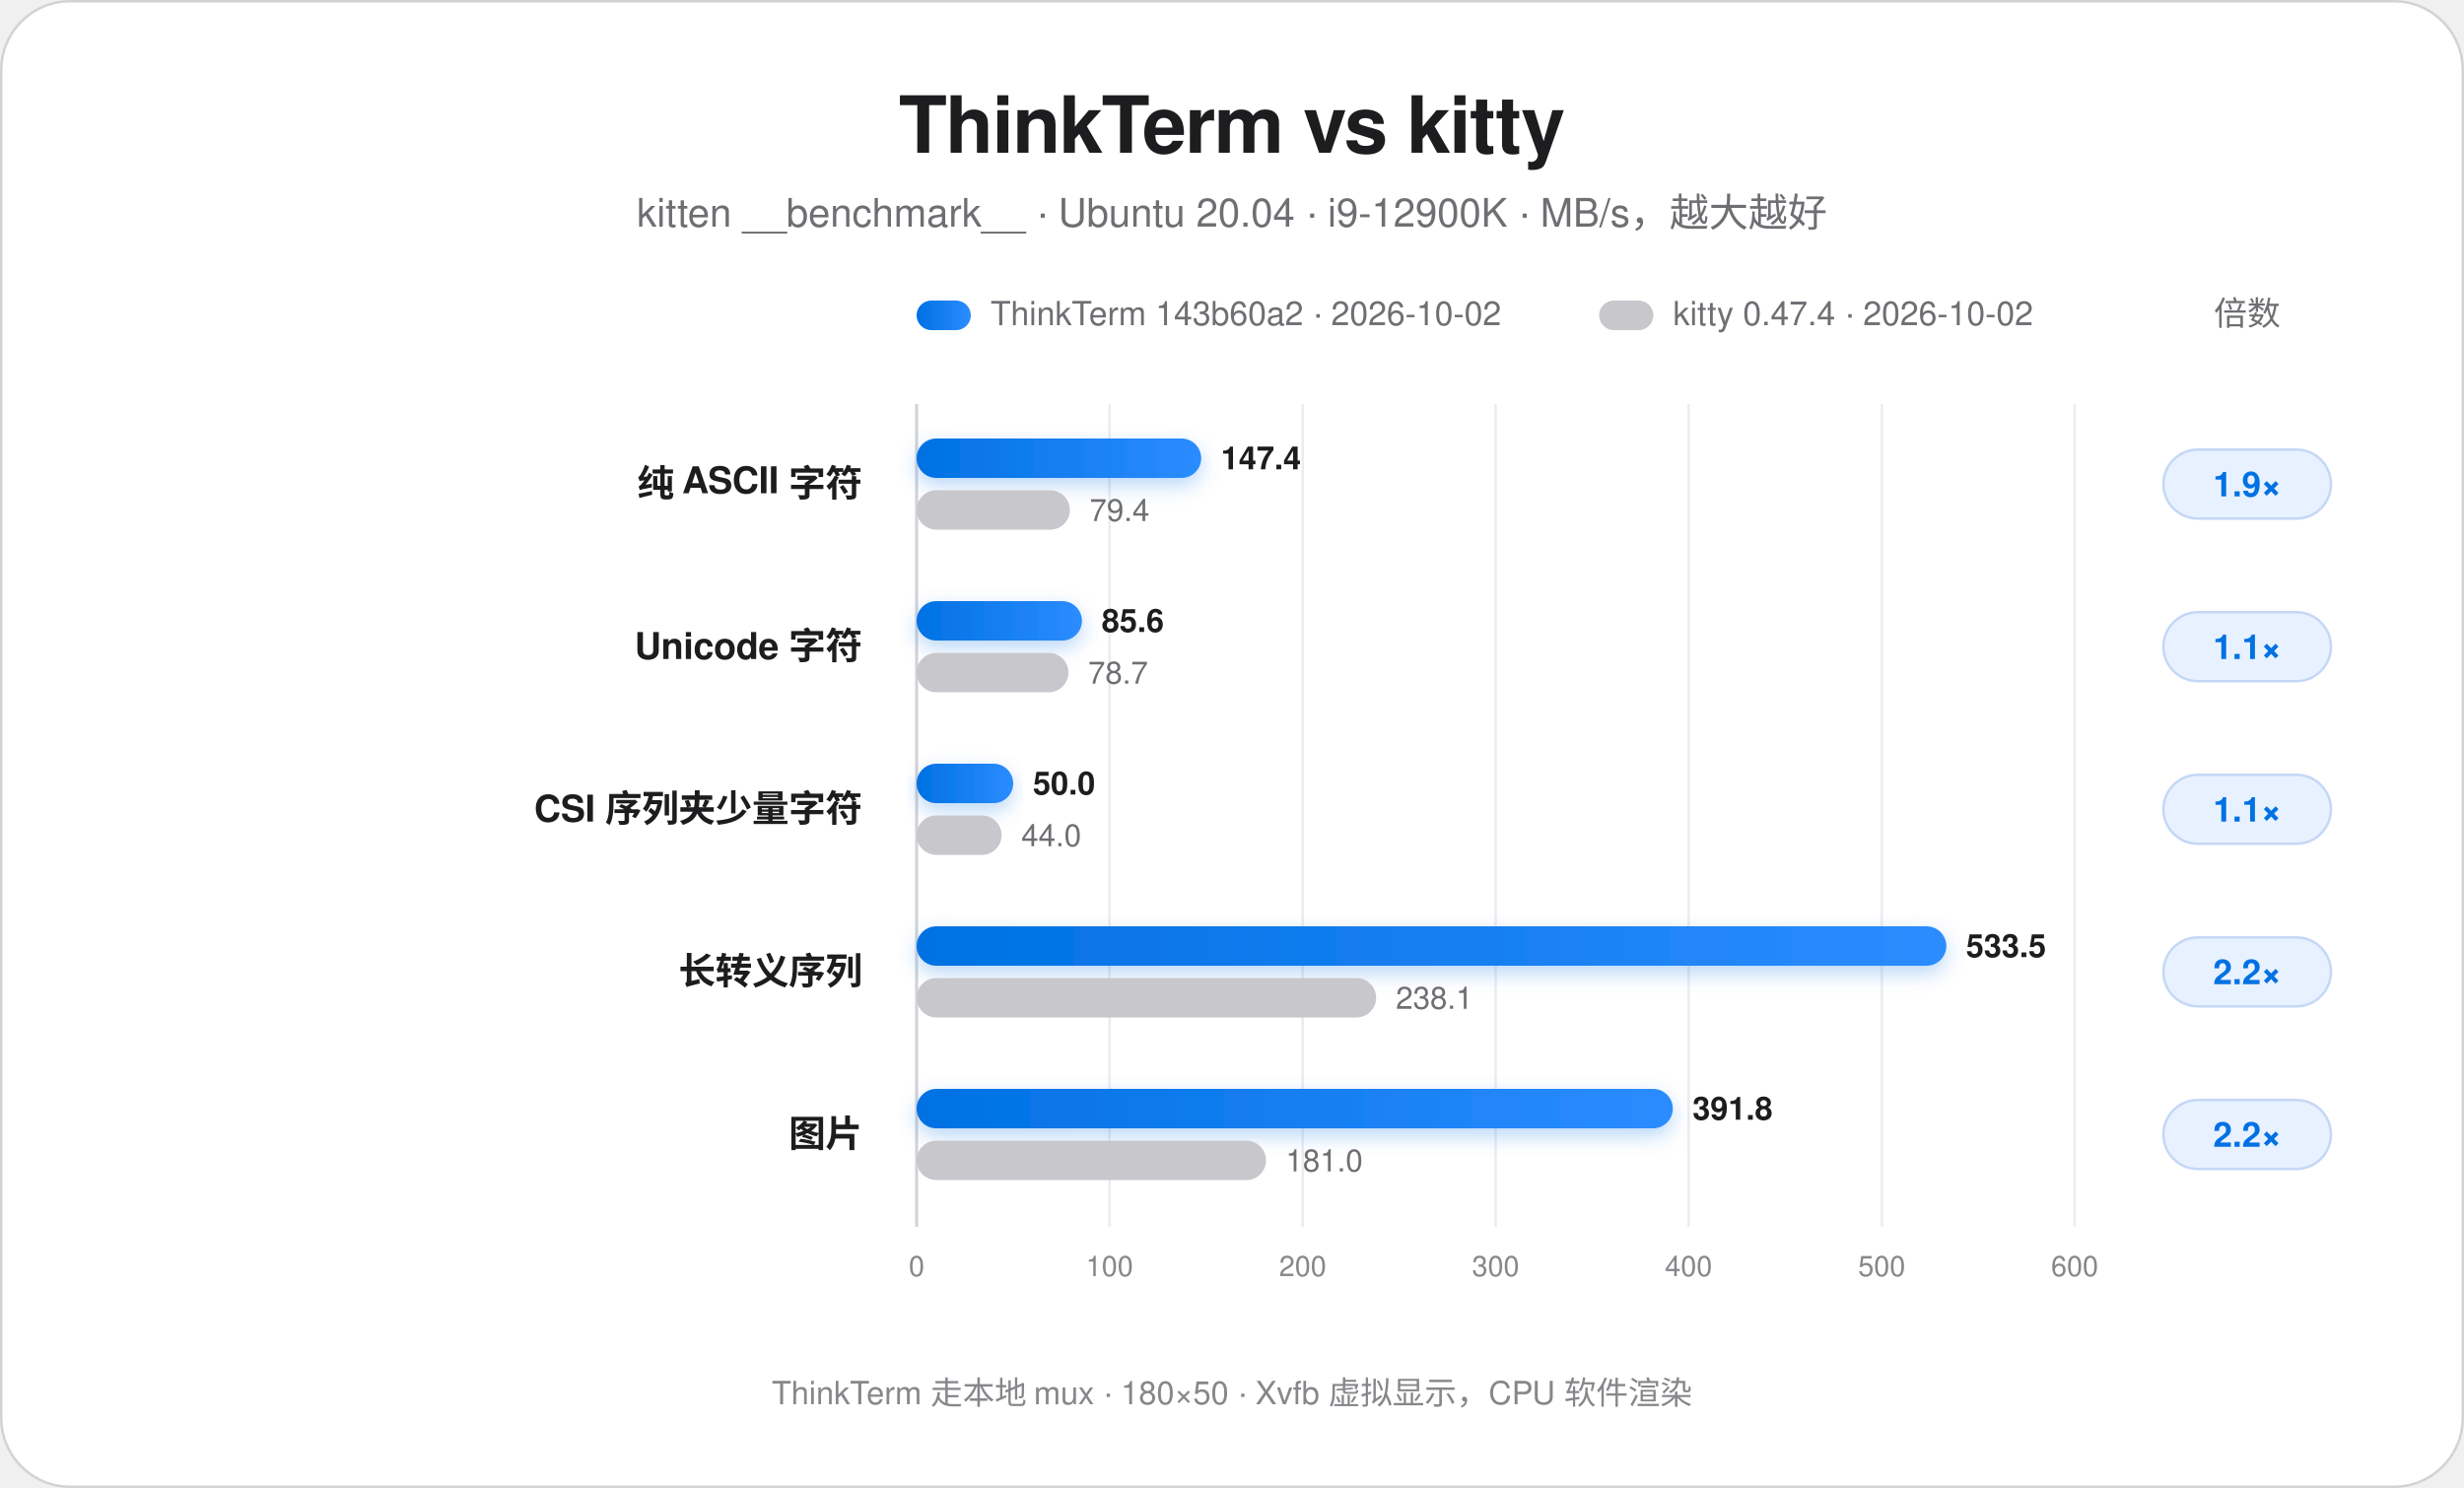
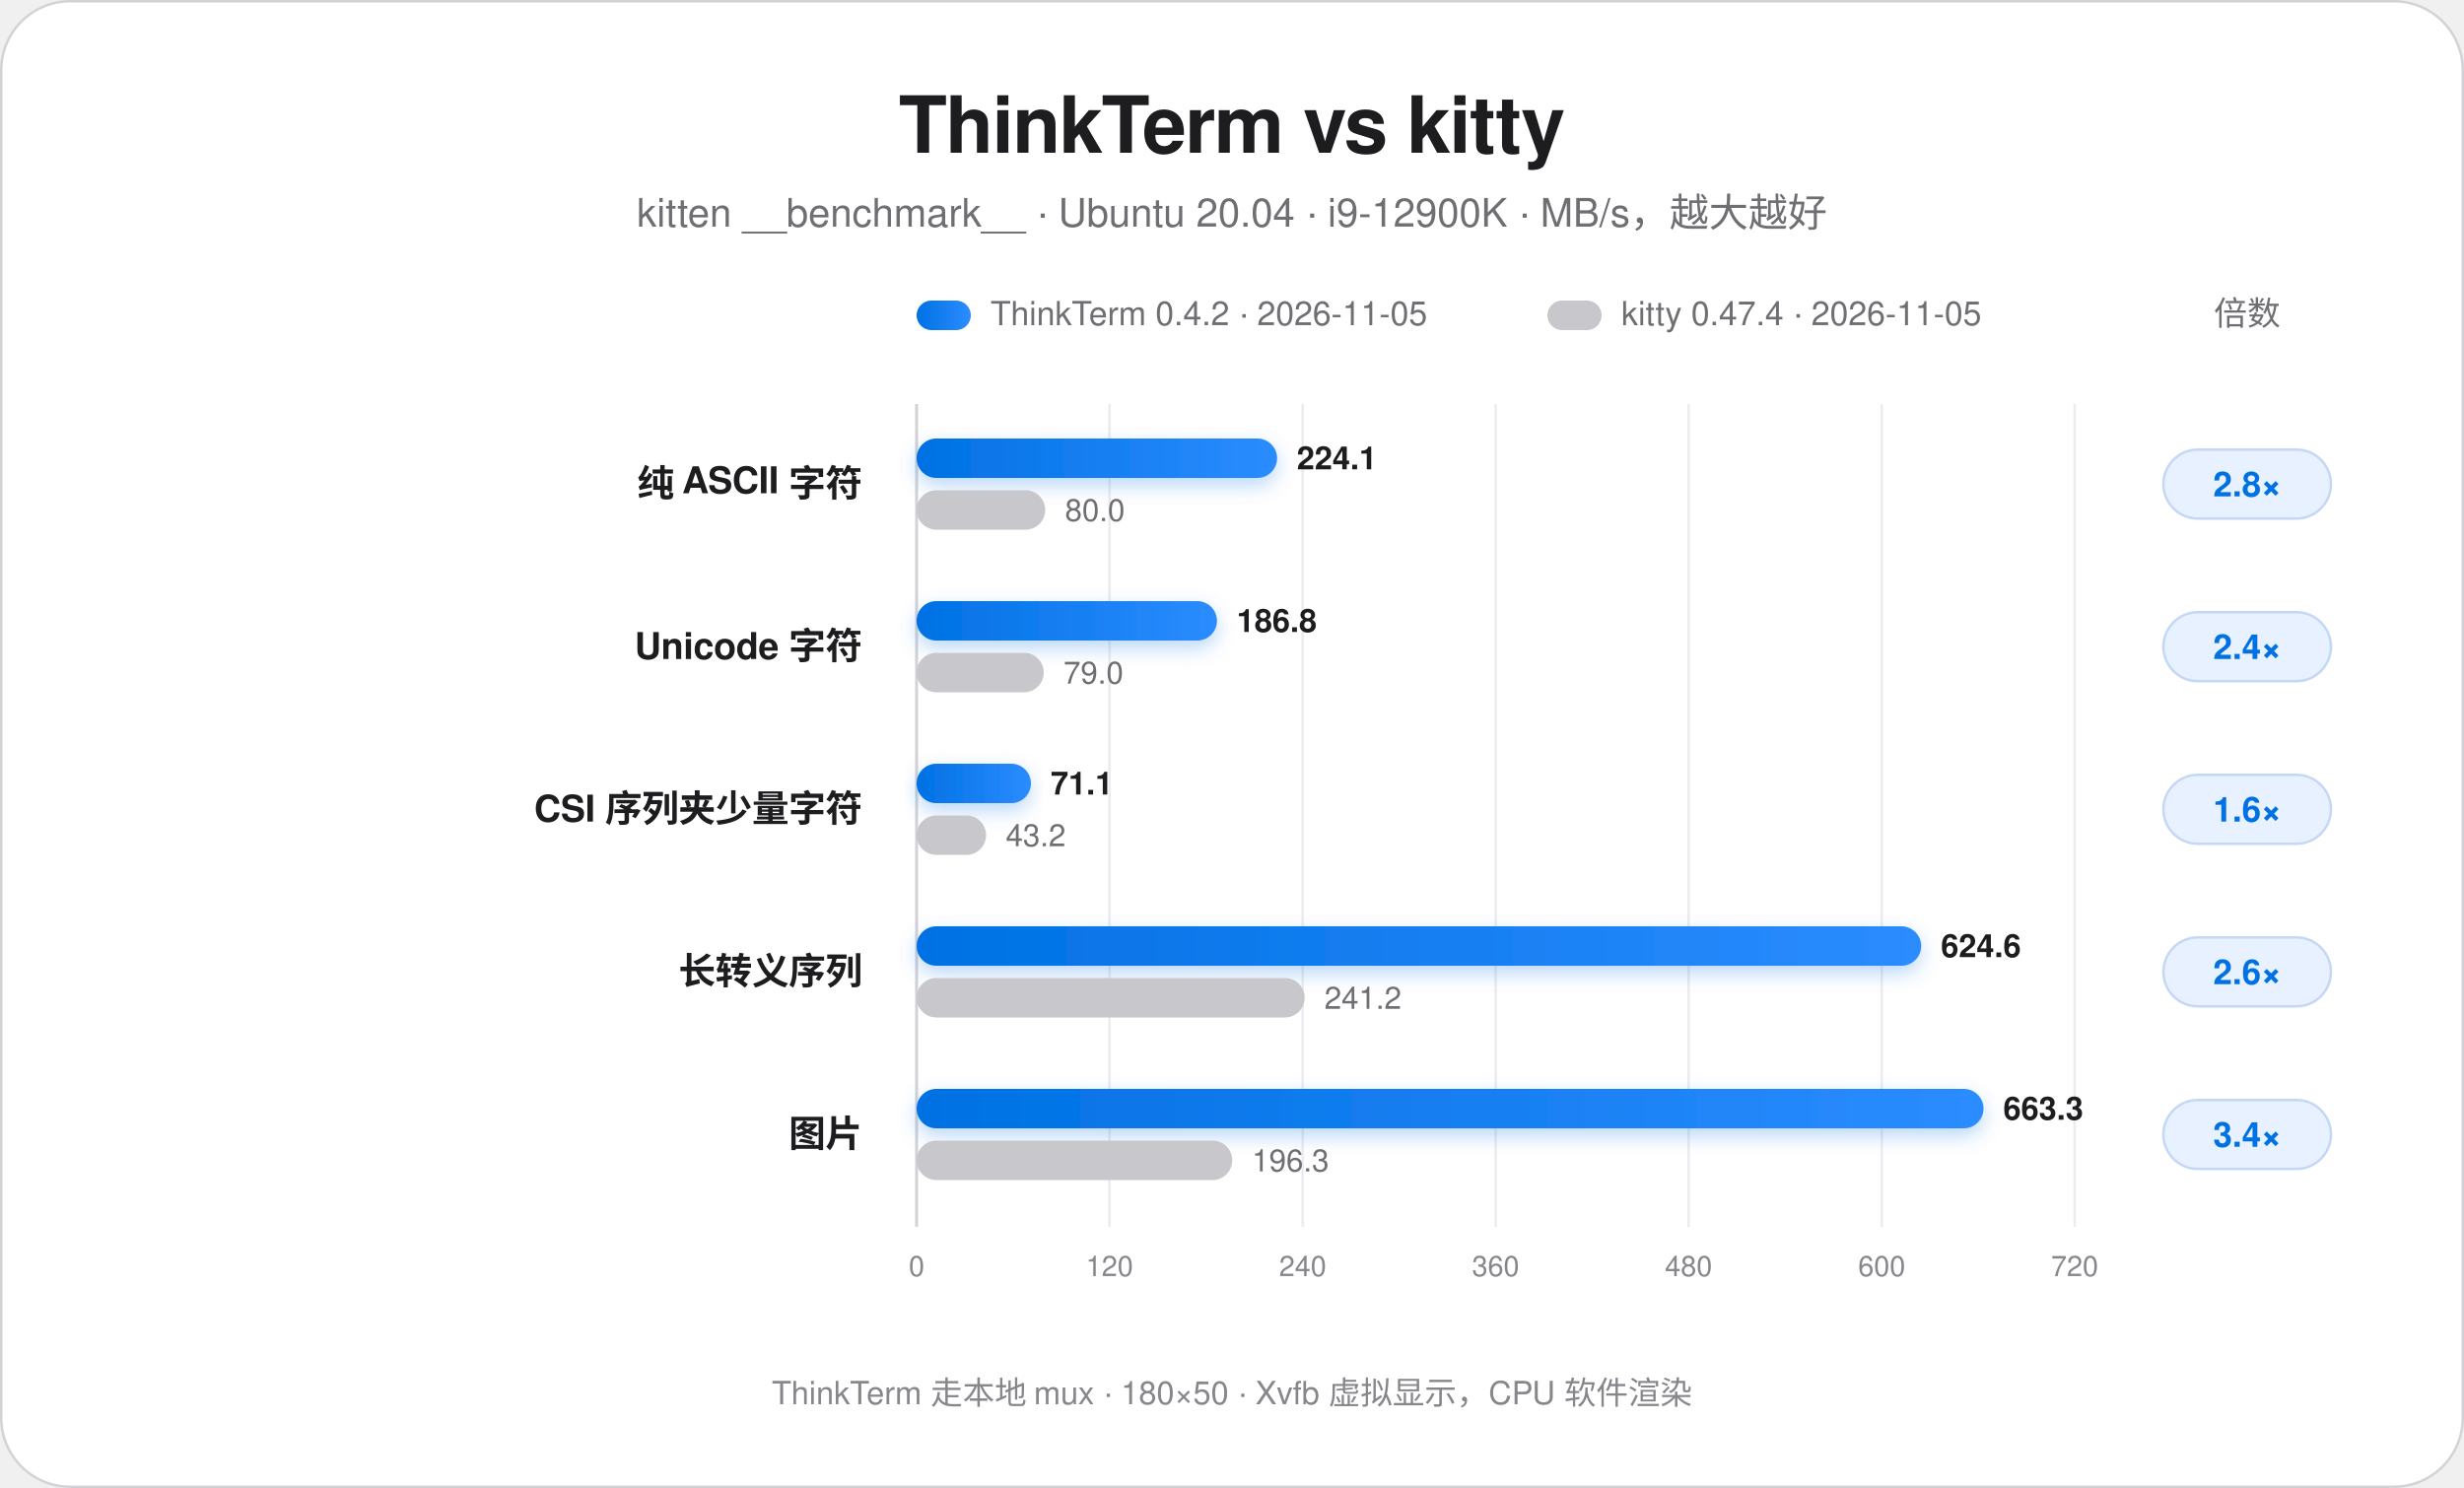
<svg xmlns="http://www.w3.org/2000/svg" viewBox="0 0 1000 604" width="1000" height="604" role="img" aria-labelledby="t d">
  <defs>
    <linearGradient id="ours" x1="0" y1="0" x2="1" y2="0">
      <stop offset="0" stop-color="#0071e3" />
      <stop offset="1" stop-color="#2b8cff" />
    </linearGradient>
    <filter id="glow" x="-10%" y="-80%" width="120%" height="300%">
      <feDropShadow dx="0" dy="3" stdDeviation="4" flood-color="#0071e3" flood-opacity="0.28" />
    </filter>
  </defs>
  <style>
text { font-family: -apple-system, BlinkMacSystemFont, 'SF Pro Display', 'SF Pro Text', 'Segoe UI', 'Helvetica Neue', Helvetica, Arial, 'PingFang SC', 'Hiragino Sans GB', 'Microsoft YaHei', 'Noto Sans CJK SC', sans-serif; fill: #1d1d1f; }
.headline { font-size: 32px; font-weight: 700; letter-spacing: -0.6px; }
.subhead { font-size: 16px; fill: #6e6e73; }
.label { font-size: 15px; font-weight: 600; letter-spacing: -0.1px; }
.legend { font-size: 13.5px; font-weight: 500; fill: #6e6e73; }
.val-ours { font-size: 13px; font-weight: 700; }
.val-theirs { font-size: 12.5px; font-weight: 500; fill: #6e6e73; }
.tick { font-size: 11.5px; fill: #86868b; }
.caption { font-size: 13px; font-weight: 500; fill: #86868b; }
.grid { stroke: #ececf0; stroke-width: 1; }
.axis { stroke: #d2d2d7; stroke-width: 1.2; }
.ours { fill: url(#ours); }
.ours-bar { fill: url(#ours); filter: url(#glow); }
.theirs { fill: #c7c7cc; }
.win { fill: #e8f1ff; stroke: #c4d7f6; }
.win-t { font-size: 14px; font-weight: 700; fill: #0071e3; }
.even { fill: #f5f5f7; stroke: #e3e3e8; }
.even-t { font-size: 14px; font-weight: 700; fill: #6e6e73; }
</style>
  <rect x="0.5" y="0.5" width="999" height="603" rx="28" fill="#ffffff" stroke="#d2d2d7" />
  <text x="500" y="62" class="headline" text-anchor="middle">ThinkTerm vs kitty</text>
  <text x="500" y="92" class="subhead" text-anchor="middle">kitten __benchmark__ · Ubuntu 20.04 · i9-12900K · MB/s，越大越好</text>
  <rect x="372" y="122" width="22" height="12" rx="6" class="ours" />
-   <text x="402" y="132" class="legend">ThinkTerm 143b60a2 · 2026-10-02</text>
-   <rect x="649" y="122" width="22" height="12" rx="6" class="theirs" />
-   <text x="679" y="132" class="legend">kitty 0.47.4 · 2026-10-02</text>
+   <text x="402" y="132" class="legend">ThinkTerm 0.4.2 · 2026-11-05</text>
+   <rect x="628" y="122" width="22" height="12" rx="6" class="theirs" />
+   <text x="658" y="132" class="legend">kitty 0.47.4 · 2026-11-05</text>
  <text x="912" y="132" class="legend" text-anchor="middle">倍数</text>
  <line x1="450.3" y1="164" x2="450.3" y2="498" class="grid" />
-   <text x="450.3" y="518" class="tick" text-anchor="middle">100</text>
+   <text x="450.3" y="518" class="tick" text-anchor="middle">120</text>
  <line x1="528.7" y1="164" x2="528.7" y2="498" class="grid" />
-   <text x="528.7" y="518" class="tick" text-anchor="middle">200</text>
+   <text x="528.7" y="518" class="tick" text-anchor="middle">240</text>
  <line x1="607.0" y1="164" x2="607.0" y2="498" class="grid" />
-   <text x="607.0" y="518" class="tick" text-anchor="middle">300</text>
+   <text x="607.0" y="518" class="tick" text-anchor="middle">360</text>
  <line x1="685.3" y1="164" x2="685.3" y2="498" class="grid" />
-   <text x="685.3" y="518" class="tick" text-anchor="middle">400</text>
+   <text x="685.3" y="518" class="tick" text-anchor="middle">480</text>
  <line x1="763.7" y1="164" x2="763.7" y2="498" class="grid" />
-   <text x="763.7" y="518" class="tick" text-anchor="middle">500</text>
+   <text x="763.7" y="518" class="tick" text-anchor="middle">600</text>
  <line x1="842.0" y1="164" x2="842.0" y2="498" class="grid" />
-   <text x="842.0" y="518" class="tick" text-anchor="middle">600</text>
+   <text x="842.0" y="518" class="tick" text-anchor="middle">720</text>
  <line x1="372" y1="164" x2="372" y2="498" class="axis" />
  <text x="372" y="518" class="tick" text-anchor="middle">0</text>
  <text x="350" y="201.5" class="label" text-anchor="end">纯 ASCII 字符</text>
-   <rect x="372" y="178" width="115.5" height="16" rx="8.0" class="ours-bar" />
-   <text x="495.5" y="190.5" class="val-ours">147.4</text>
-   <rect x="372" y="199" width="62.2" height="16" rx="8.0" class="theirs" />
-   <text x="442.2" y="211.5" class="val-theirs">79.4</text>
+   <rect x="372" y="178" width="146.3" height="16" rx="8.0" class="ours-bar" />
+   <text x="526.3" y="190.5" class="val-ours">224.1</text>
+   <rect x="372" y="199" width="52.2" height="16" rx="8.0" class="theirs" />
+   <text x="432.2" y="211.5" class="val-theirs">80.0</text>
  <rect x="878" y="182.5" width="68" height="28" rx="14" class="win" />
-   <text x="912" y="201.5" class="win-t" text-anchor="middle">1.9×</text>
+   <text x="912" y="201.5" class="win-t" text-anchor="middle">2.8×</text>
  <text x="350" y="267.5" class="label" text-anchor="end">Unicode 字符</text>
-   <rect x="372" y="244" width="67.1" height="16" rx="8.0" class="ours-bar" />
-   <text x="447.1" y="256.5" class="val-ours">85.6</text>
-   <rect x="372" y="265" width="61.6" height="16" rx="8.0" class="theirs" />
-   <text x="441.6" y="277.5" class="val-theirs">78.7</text>
+   <rect x="372" y="244" width="121.9" height="16" rx="8.0" class="ours-bar" />
+   <text x="501.9" y="256.5" class="val-ours">186.8</text>
+   <rect x="372" y="265" width="51.6" height="16" rx="8.0" class="theirs" />
+   <text x="431.6" y="277.5" class="val-theirs">79.0</text>
  <rect x="878" y="248.5" width="68" height="28" rx="14" class="win" />
-   <text x="912" y="267.5" class="win-t" text-anchor="middle">1.1×</text>
+   <text x="912" y="267.5" class="win-t" text-anchor="middle">2.4×</text>
  <text x="350" y="333.5" class="label" text-anchor="end">CSI 序列夹少量字符</text>
-   <rect x="372" y="310" width="39.2" height="16" rx="8.0" class="ours-bar" />
-   <text x="419.2" y="322.5" class="val-ours">50.0</text>
-   <rect x="372" y="331" width="34.5" height="16" rx="8.0" class="theirs" />
-   <text x="414.5" y="343.5" class="val-theirs">44.0</text>
+   <rect x="372" y="310" width="46.4" height="16" rx="8.0" class="ours-bar" />
+   <text x="426.4" y="322.5" class="val-ours">71.1</text>
+   <rect x="372" y="331" width="28.2" height="16" rx="8.0" class="theirs" />
+   <text x="408.2" y="343.5" class="val-theirs">43.2</text>
  <rect x="878" y="314.5" width="68" height="28" rx="14" class="win" />
-   <text x="912" y="333.5" class="win-t" text-anchor="middle">1.1×</text>
+   <text x="912" y="333.5" class="win-t" text-anchor="middle">1.6×</text>
  <text x="350" y="399.5" class="label" text-anchor="end">长转义序列</text>
-   <rect x="372" y="376" width="417.9" height="16" rx="8.0" class="ours-bar" />
-   <text x="797.9" y="388.5" class="val-ours">533.5</text>
-   <rect x="372" y="397" width="186.5" height="16" rx="8.0" class="theirs" />
-   <text x="566.5" y="409.5" class="val-theirs">238.1</text>
+   <rect x="372" y="376" width="407.7" height="16" rx="8.0" class="ours-bar" />
+   <text x="787.7" y="388.5" class="val-ours">624.6</text>
+   <rect x="372" y="397" width="157.5" height="16" rx="8.0" class="theirs" />
+   <text x="537.5" y="409.5" class="val-theirs">241.2</text>
  <rect x="878" y="380.5" width="68" height="28" rx="14" class="win" />
-   <text x="912" y="399.5" class="win-t" text-anchor="middle">2.2×</text>
+   <text x="912" y="399.5" class="win-t" text-anchor="middle">2.6×</text>
  <text x="350" y="465.5" class="label" text-anchor="end">图片</text>
-   <rect x="372" y="442" width="306.9" height="16" rx="8.0" class="ours-bar" />
-   <text x="686.9" y="454.5" class="val-ours">391.8</text>
-   <rect x="372" y="463" width="141.8" height="16" rx="8.0" class="theirs" />
-   <text x="521.8" y="475.5" class="val-theirs">181.0</text>
+   <rect x="372" y="442" width="433.0" height="16" rx="8.0" class="ours-bar" />
+   <text x="813.0" y="454.5" class="val-ours">663.3</text>
+   <rect x="372" y="463" width="128.1" height="16" rx="8.0" class="theirs" />
+   <text x="508.1" y="475.5" class="val-theirs">196.3</text>
  <rect x="878" y="446.5" width="68" height="28" rx="14" class="win" />
-   <text x="912" y="465.5" class="win-t" text-anchor="middle">2.2×</text>
+   <text x="912" y="465.5" class="win-t" text-anchor="middle">3.4×</text>
  <text x="500" y="570" class="caption" text-anchor="middle">ThinkTerm 走本地 mux · 180×50 · Xvfb 虚拟显示，CPU 软件渲染</text>
</svg>
